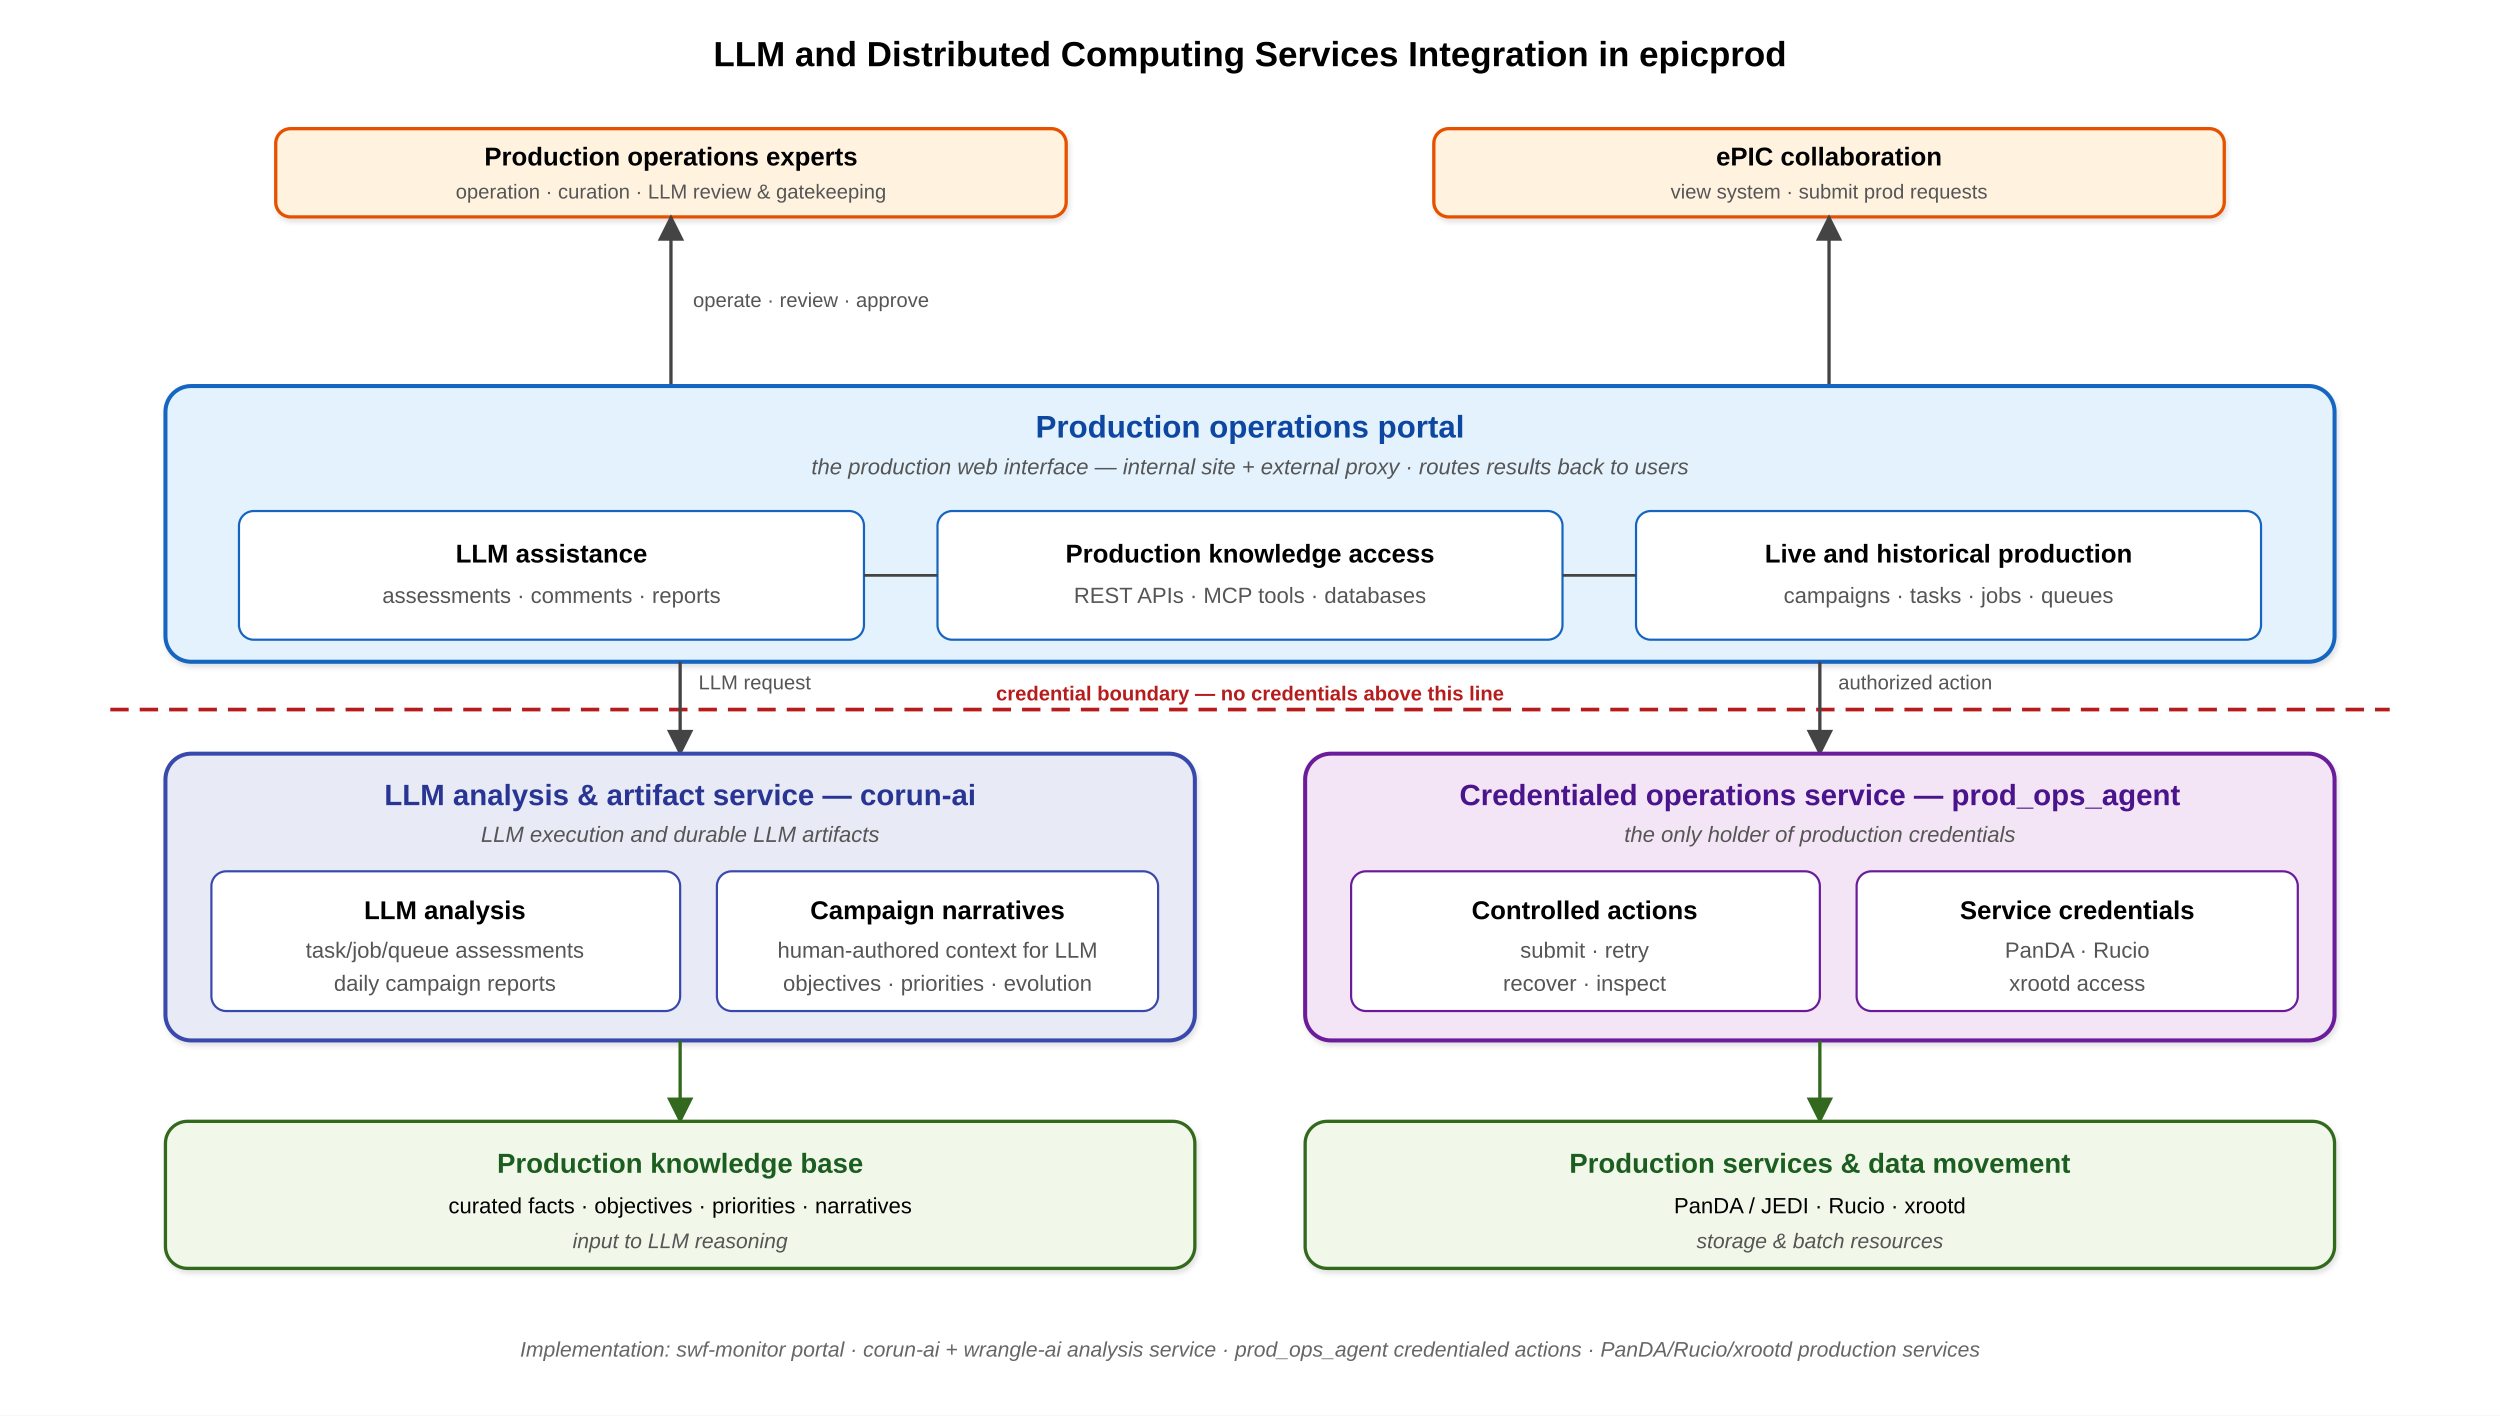
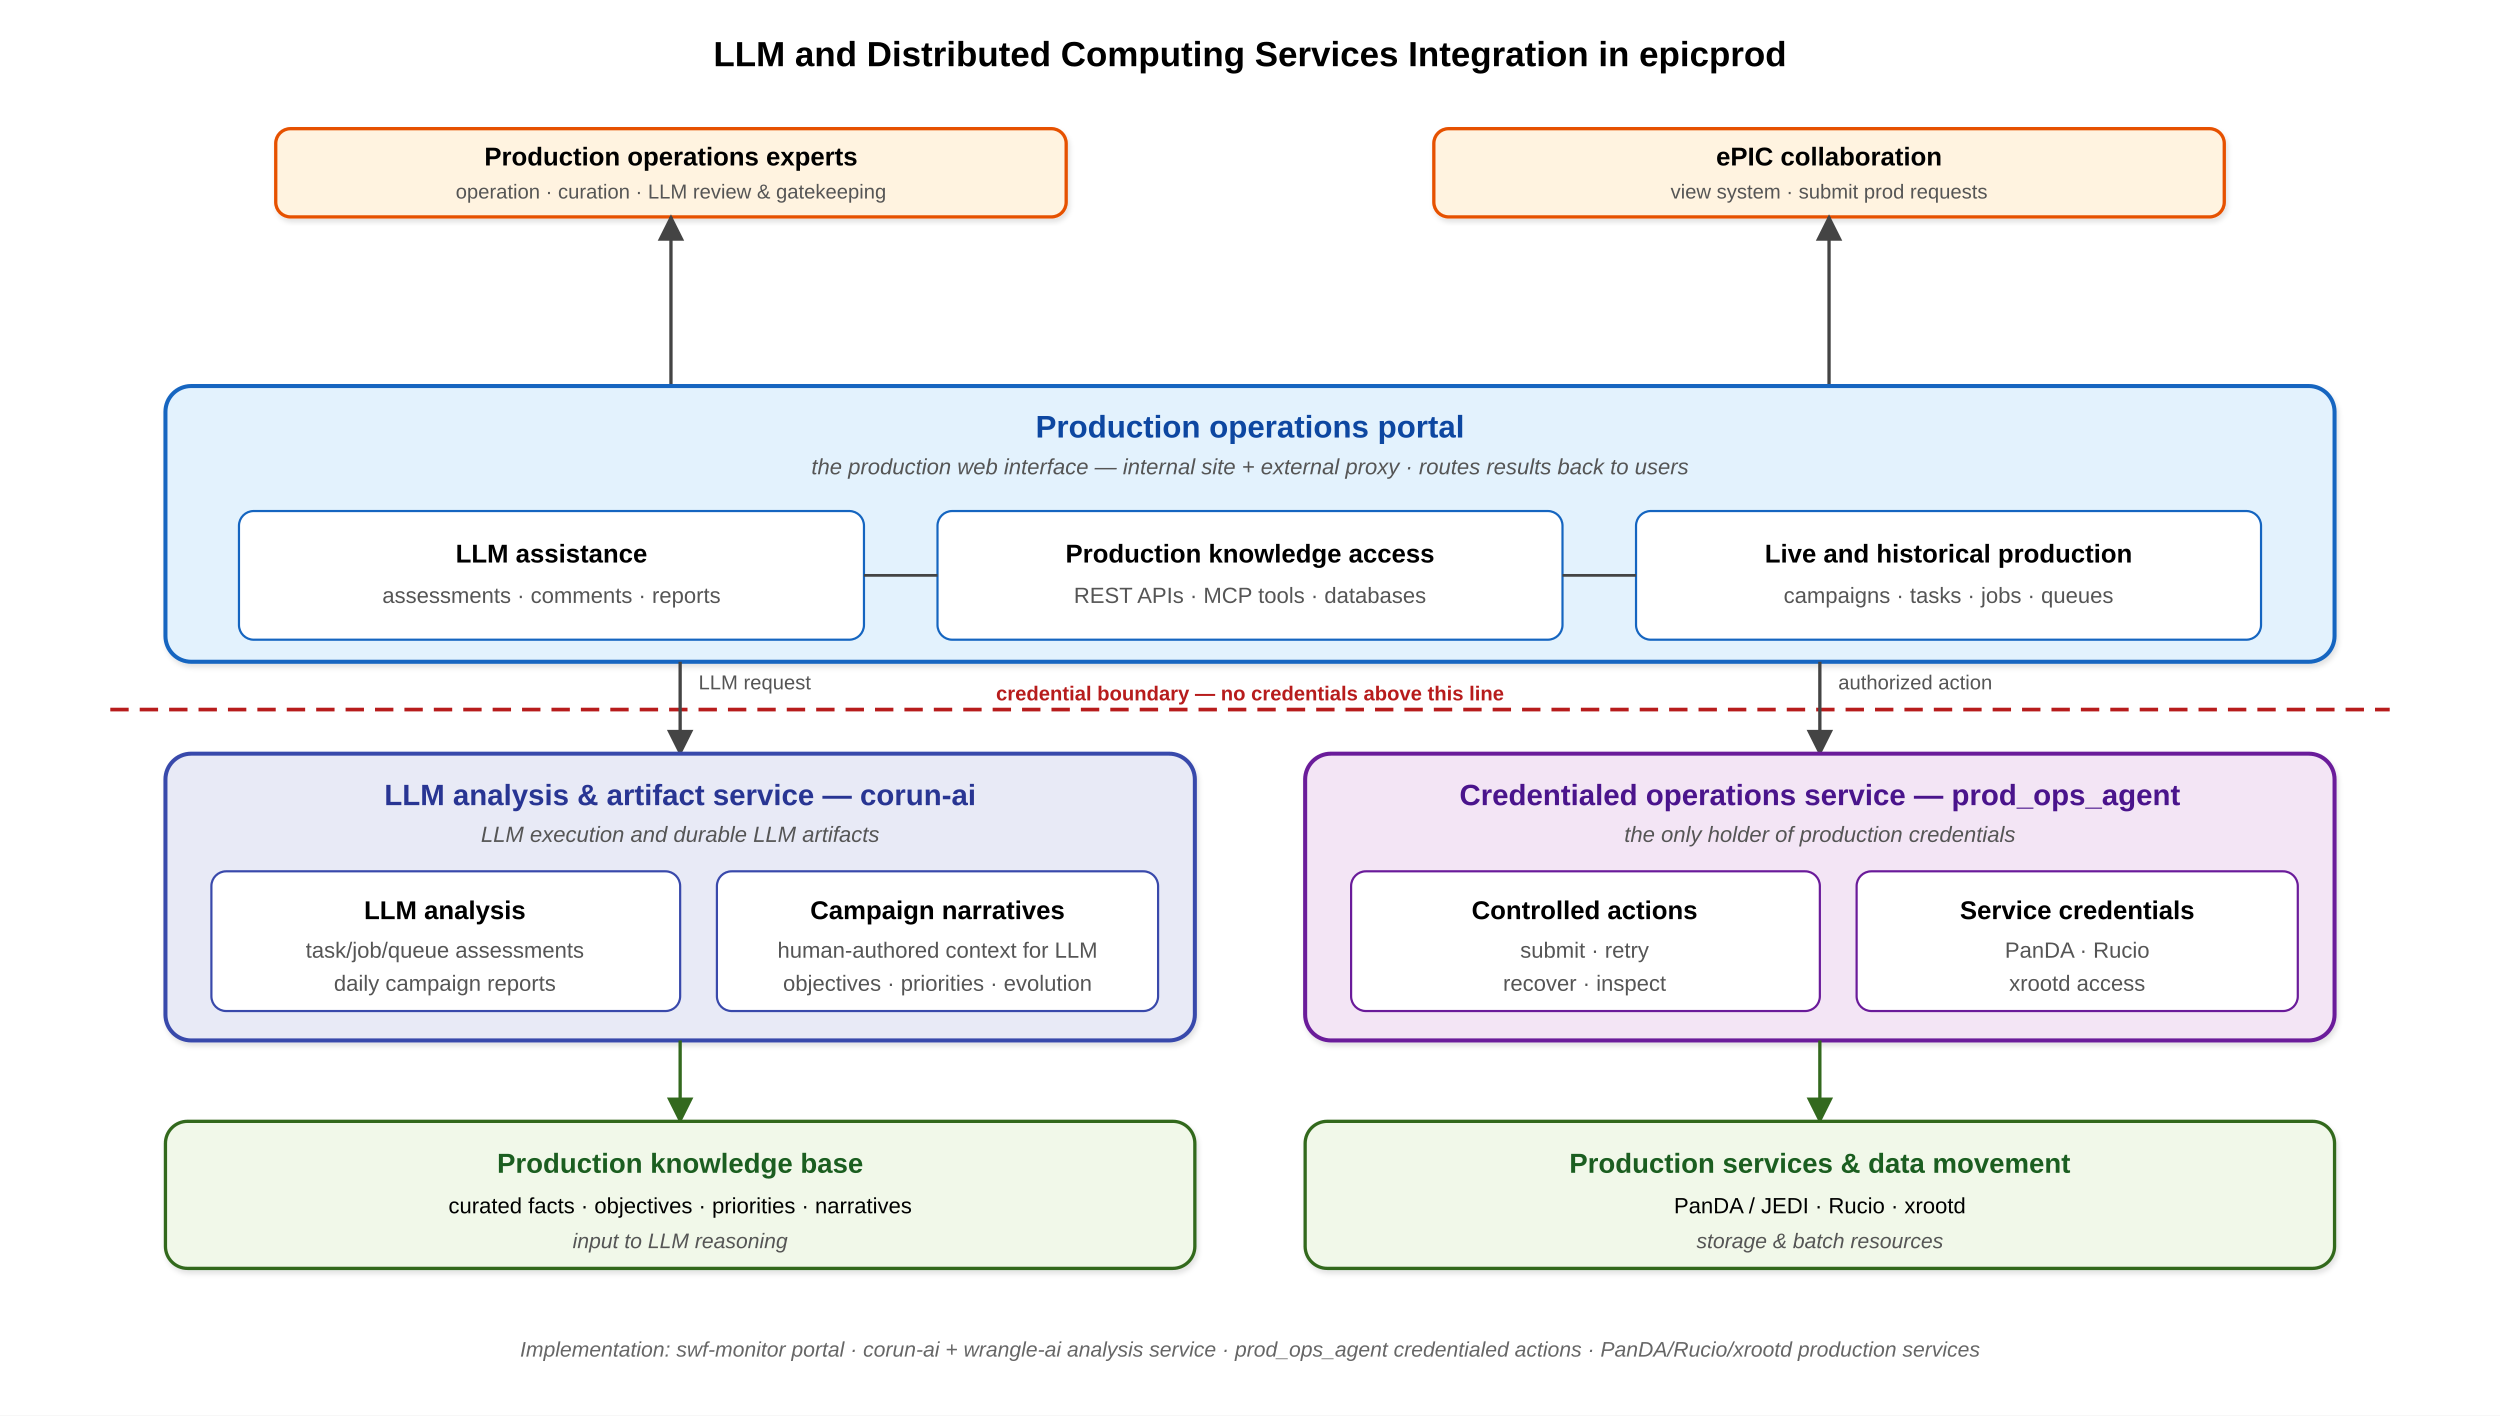
<svg xmlns="http://www.w3.org/2000/svg" viewBox="0 0 1360 770" font-family="Arial, Helvetica, sans-serif" font-size="14">
  <defs>
    <marker id="arrow" viewBox="0 0 10 10" refX="9" refY="5" markerWidth="8" markerHeight="8" orient="auto">
      <path d="M0,0 L10,5 L0,10 z" fill="#444" />
    </marker>
    <marker id="arrow-green" viewBox="0 0 10 10" refX="9" refY="5" markerWidth="8" markerHeight="8" orient="auto">
      <path d="M0,0 L10,5 L0,10 z" fill="#33691e" />
    </marker>
    <marker id="arrow-pink" viewBox="0 0 10 10" refX="9" refY="5" markerWidth="9" markerHeight="9" orient="auto">
      <path d="M0,0 L10,5 L0,10 z" fill="#ad1457" />
    </marker>
    <filter id="shadow" x="-10%" y="-10%" width="120%" height="120%">
      <feDropShadow dx="1" dy="2" stdDeviation="1.5" flood-opacity="0.12" />
    </filter>
  </defs>
  <rect width="1360" height="770" fill="#ffffff" />
  <text x="680" y="36" text-anchor="middle" font-size="19" font-weight="bold">LLM and Distributed Computing Services Integration in epicprod</text>
  <rect x="150" y="70" width="430" height="48" rx="8" fill="#fff3e0" stroke="#e65100" stroke-width="1.8" filter="url(#shadow)" />
  <text x="365" y="90" text-anchor="middle" font-weight="bold" font-size="14">Production operations experts</text>
  <text x="365" y="108" text-anchor="middle" font-size="11" fill="#555">operation · curation · LLM review &amp; gatekeeping</text>
  <rect x="780" y="70" width="430" height="48" rx="8" fill="#fff3e0" stroke="#e65100" stroke-width="1.8" filter="url(#shadow)" />
  <text x="995" y="90" text-anchor="middle" font-weight="bold" font-size="14">ePIC collaboration</text>
  <text x="995" y="108" text-anchor="middle" font-size="11" fill="#555">view system · submit prod requests</text>
  <line x1="365" y1="210" x2="365" y2="118" stroke="#444" stroke-width="1.8" marker-end="url(#arrow)" />
-   <text x="377" y="167" text-anchor="start" font-size="11" fill="#555">operate · review · approve</text>
  <line x1="995" y1="210" x2="995" y2="118" stroke="#444" stroke-width="1.8" marker-end="url(#arrow)" />
  <rect x="90" y="210" width="1180" height="150" rx="14" fill="#e3f2fd" stroke="#1565c0" stroke-width="2.2" filter="url(#shadow)" />
  <text x="680" y="238" text-anchor="middle" font-weight="bold" font-size="17" fill="#0d47a1">Production operations portal</text>
  <text x="680" y="258" text-anchor="middle" font-size="12" font-style="italic" fill="#555">the production web interface — internal site + external proxy · routes results back to users</text>
  <rect x="130" y="278" width="340" height="70" rx="8" fill="#ffffff" stroke="#1565c0" stroke-width="1.2" />
  <text x="300" y="306" text-anchor="middle" font-weight="bold" font-size="14">LLM assistance</text>
  <text x="300" y="328" text-anchor="middle" font-size="12" fill="#555">assessments · comments · reports</text>
  <rect x="510" y="278" width="340" height="70" rx="8" fill="#ffffff" stroke="#1565c0" stroke-width="1.2" />
  <text x="680" y="306" text-anchor="middle" font-weight="bold" font-size="14">Production knowledge access</text>
  <text x="680" y="328" text-anchor="middle" font-size="12" fill="#555">REST APIs · MCP tools · databases</text>
  <rect x="890" y="278" width="340" height="70" rx="8" fill="#ffffff" stroke="#1565c0" stroke-width="1.2" />
  <text x="1060" y="306" text-anchor="middle" font-weight="bold" font-size="14">Live and historical production</text>
  <text x="1060" y="328" text-anchor="middle" font-size="12" fill="#555">campaigns · tasks · jobs · queues</text>
  <line x1="470" y1="313" x2="510" y2="313" stroke="#444" stroke-width="1.5" />
  <line x1="850" y1="313" x2="890" y2="313" stroke="#444" stroke-width="1.5" />
  <line x1="60" y1="386" x2="1300" y2="386" stroke="#b71c1c" stroke-width="2" stroke-dasharray="10 6" />
  <text x="680" y="381" text-anchor="middle" font-size="11" font-weight="bold" fill="#b71c1c">credential boundary — no credentials above this line</text>
  <line x1="370" y1="360" x2="370" y2="410" stroke="#444" stroke-width="1.8" marker-end="url(#arrow)" />
  <text x="380" y="375" font-size="11" fill="#555">LLM request</text>
  <line x1="990" y1="360" x2="990" y2="410" stroke="#444" stroke-width="1.8" marker-end="url(#arrow)" />
  <text x="1000" y="375" font-size="11" fill="#555">authorized action</text>
  <rect x="90" y="410" width="560" height="156" rx="14" fill="#e8eaf6" stroke="#3949ab" stroke-width="2.2" filter="url(#shadow)" />
  <text x="370" y="438" text-anchor="middle" font-weight="bold" font-size="16" fill="#283593">LLM analysis &amp; artifact service — corun-ai</text>
  <text x="370" y="458" text-anchor="middle" font-size="12" font-style="italic" fill="#555">LLM execution and durable LLM artifacts</text>
  <rect x="115" y="474" width="255" height="76" rx="8" fill="#ffffff" stroke="#3949ab" stroke-width="1.2" />
  <text x="242" y="500" text-anchor="middle" font-weight="bold" font-size="14">LLM analysis</text>
  <text x="242" y="521" text-anchor="middle" font-size="12" fill="#555">task/job/queue assessments</text>
  <text x="242" y="539" text-anchor="middle" font-size="12" fill="#555">daily campaign reports</text>
  <rect x="390" y="474" width="240" height="76" rx="8" fill="#ffffff" stroke="#3949ab" stroke-width="1.2" />
  <text x="510" y="500" text-anchor="middle" font-weight="bold" font-size="14">Campaign narratives</text>
  <text x="510" y="521" text-anchor="middle" font-size="12" fill="#555">human-authored context for LLM</text>
  <text x="510" y="539" text-anchor="middle" font-size="12" fill="#555">objectives · priorities · evolution</text>
  <rect x="710" y="410" width="560" height="156" rx="14" fill="#f3e5f5" stroke="#6a1b9a" stroke-width="2.2" filter="url(#shadow)" />
  <text x="990" y="438" text-anchor="middle" font-weight="bold" font-size="16" fill="#4a148c">Credentialed operations service — prod_ops_agent</text>
  <text x="990" y="458" text-anchor="middle" font-size="12" font-style="italic" fill="#555">the only holder of production credentials</text>
  <rect x="735" y="474" width="255" height="76" rx="8" fill="#ffffff" stroke="#6a1b9a" stroke-width="1.2" />
  <text x="862" y="500" text-anchor="middle" font-weight="bold" font-size="14">Controlled actions</text>
  <text x="862" y="521" text-anchor="middle" font-size="12" fill="#555">submit · retry</text>
  <text x="862" y="539" text-anchor="middle" font-size="12" fill="#555">recover · inspect</text>
  <rect x="1010" y="474" width="240" height="76" rx="8" fill="#ffffff" stroke="#6a1b9a" stroke-width="1.2" />
  <text x="1130" y="500" text-anchor="middle" font-weight="bold" font-size="14">Service credentials</text>
  <text x="1130" y="521" text-anchor="middle" font-size="12" fill="#555">PanDA · Rucio</text>
  <text x="1130" y="539" text-anchor="middle" font-size="12" fill="#555">xrootd access</text>
  <line x1="370" y1="566" x2="370" y2="610" stroke="#33691e" stroke-width="1.8" marker-end="url(#arrow-green)" />
  <line x1="990" y1="566" x2="990" y2="610" stroke="#33691e" stroke-width="1.8" marker-end="url(#arrow-green)" />
  <rect x="90" y="610" width="560" height="80" rx="12" fill="#f1f8e9" stroke="#33691e" stroke-width="1.8" filter="url(#shadow)" />
  <text x="370" y="638" text-anchor="middle" font-weight="bold" font-size="15" fill="#1b5e20">Production knowledge base</text>
  <text x="370" y="660" text-anchor="middle" font-size="12">curated facts · objectives · priorities · narratives</text>
  <text x="370" y="679" text-anchor="middle" font-size="11.5" font-style="italic" fill="#555">input to LLM reasoning</text>
  <rect x="710" y="610" width="560" height="80" rx="12" fill="#f1f8e9" stroke="#33691e" stroke-width="1.8" filter="url(#shadow)" />
  <text x="990" y="638" text-anchor="middle" font-weight="bold" font-size="15" fill="#1b5e20">Production services &amp; data movement</text>
  <text x="990" y="660" text-anchor="middle" font-size="12">PanDA / JEDI · Rucio · xrootd</text>
  <text x="990" y="679" text-anchor="middle" font-size="11.5" font-style="italic" fill="#555">storage &amp; batch resources</text>
  <text x="680" y="738" text-anchor="middle" font-size="11.5" font-style="italic" fill="#666">Implementation: swf-monitor portal · corun-ai + wrangle-ai analysis service · prod_ops_agent credentialed actions · PanDA/Rucio/xrootd production services</text>
</svg>
